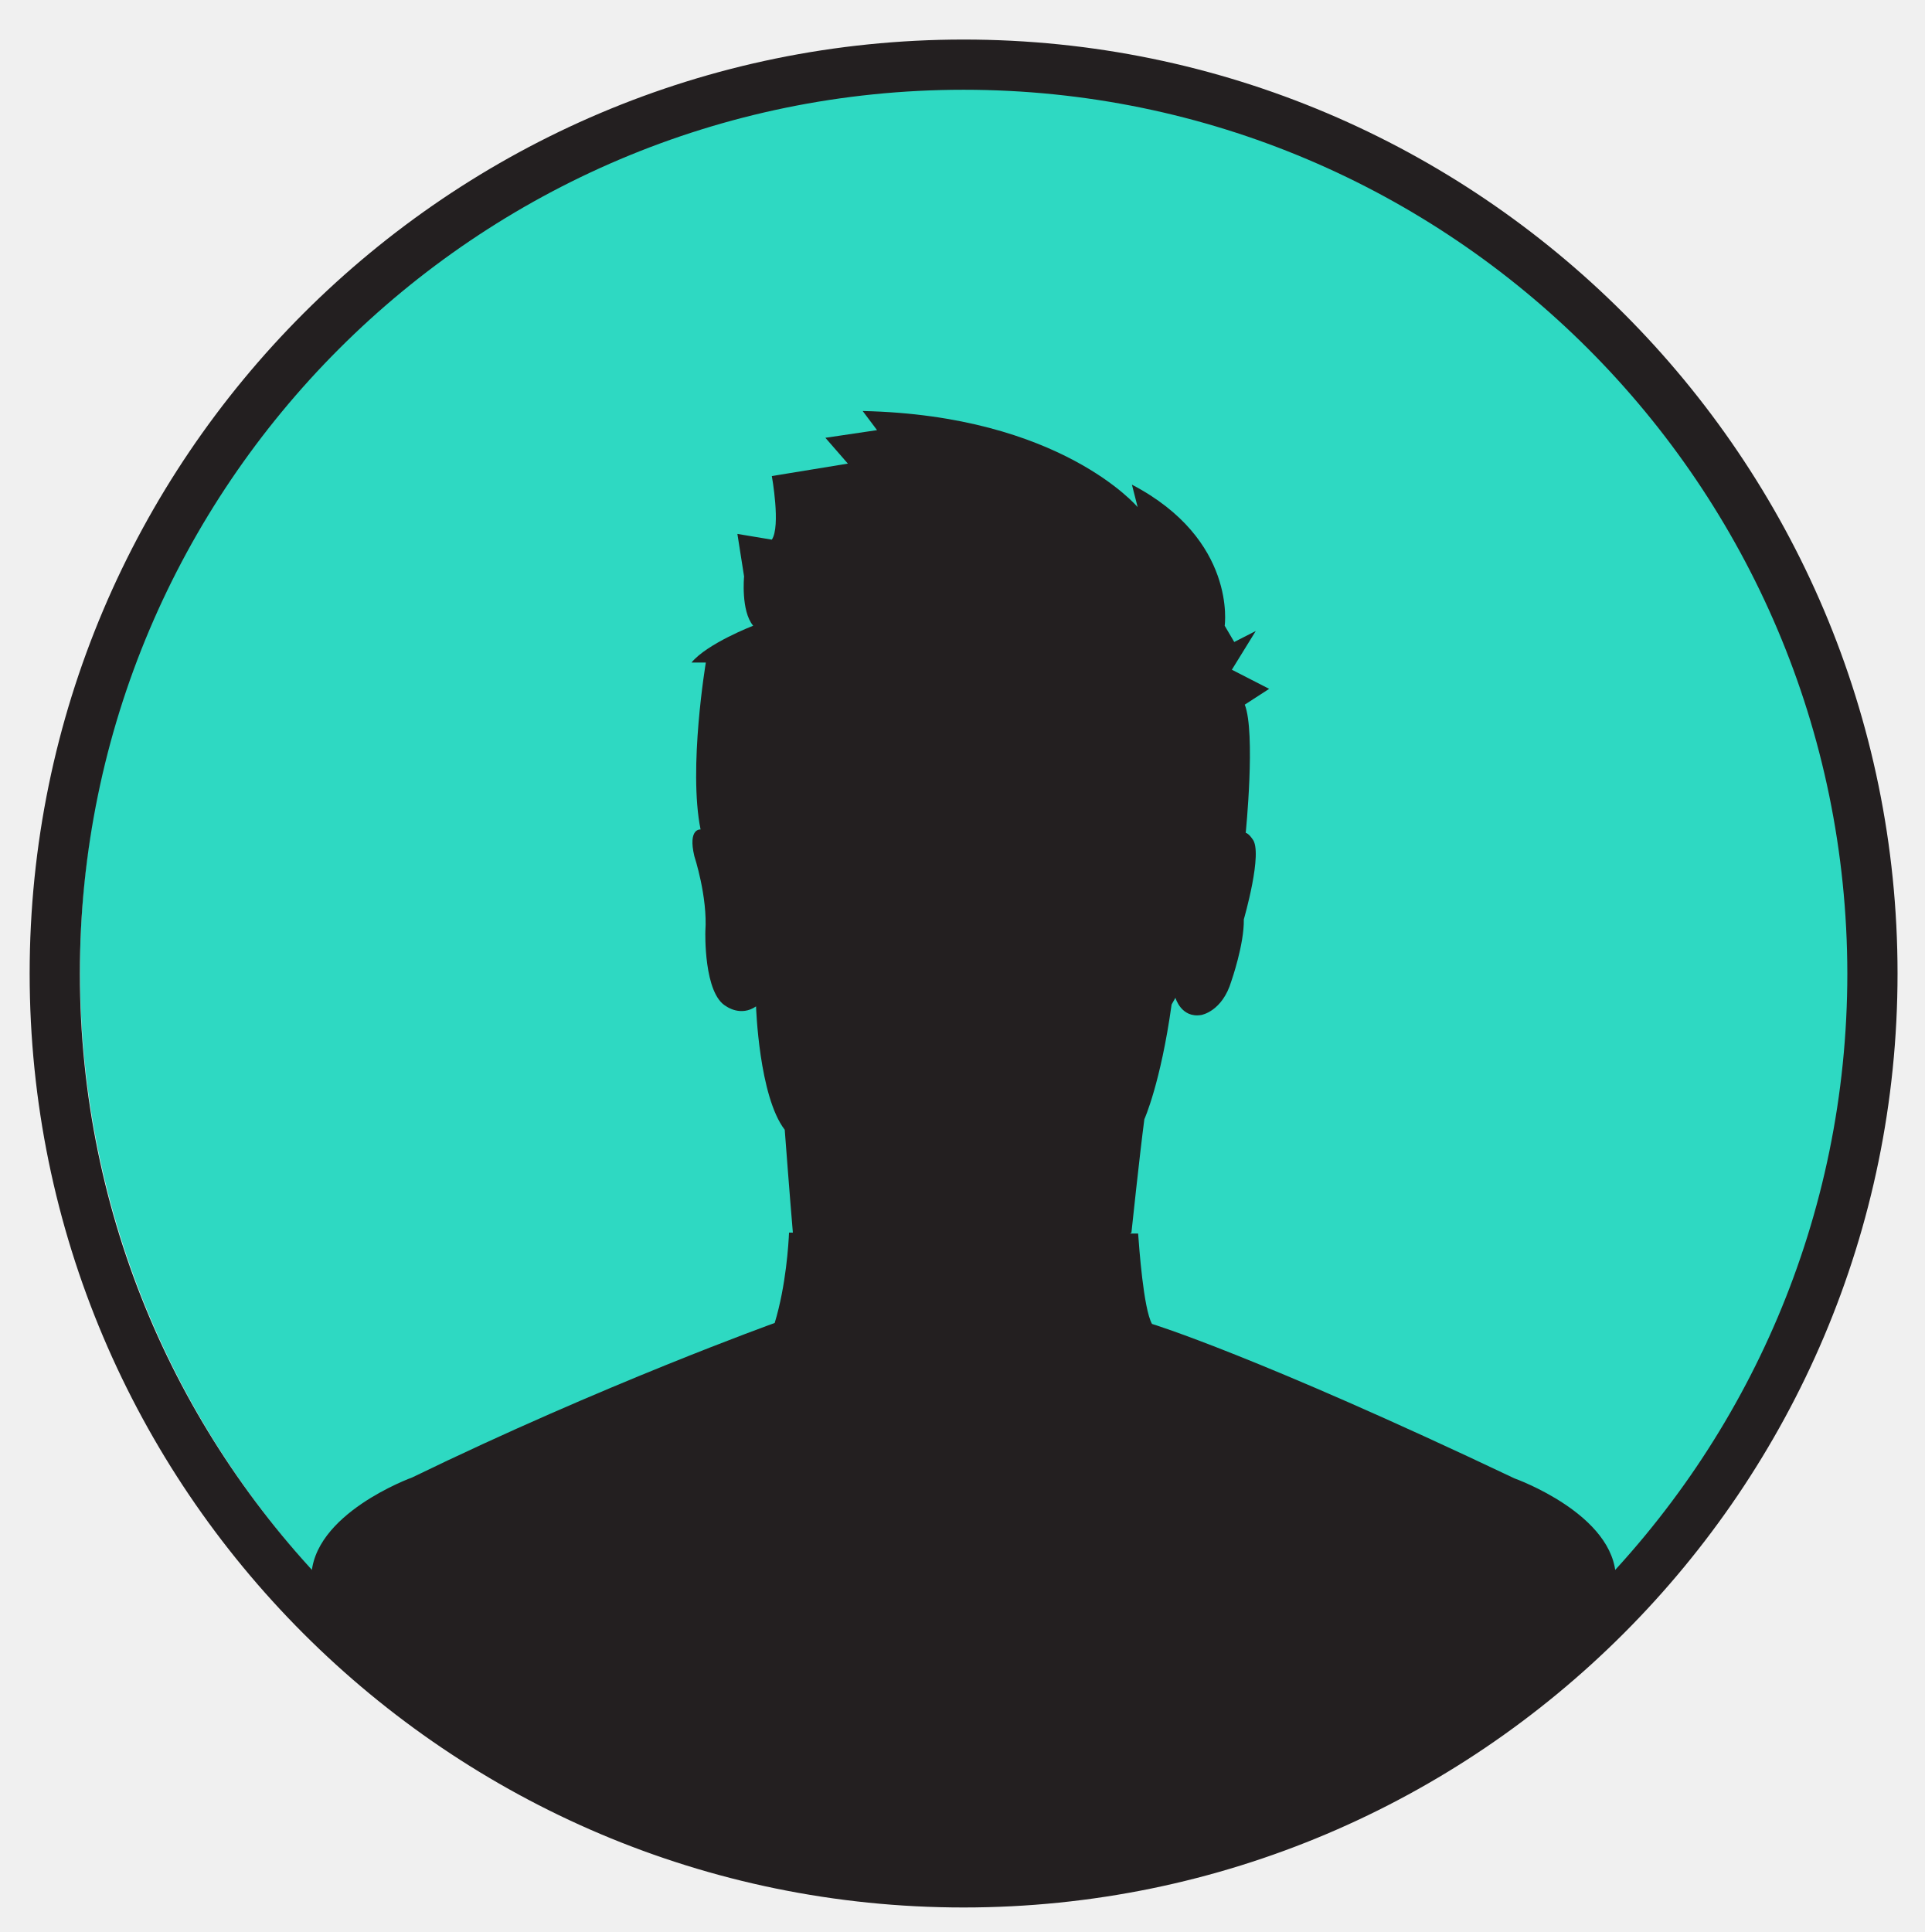
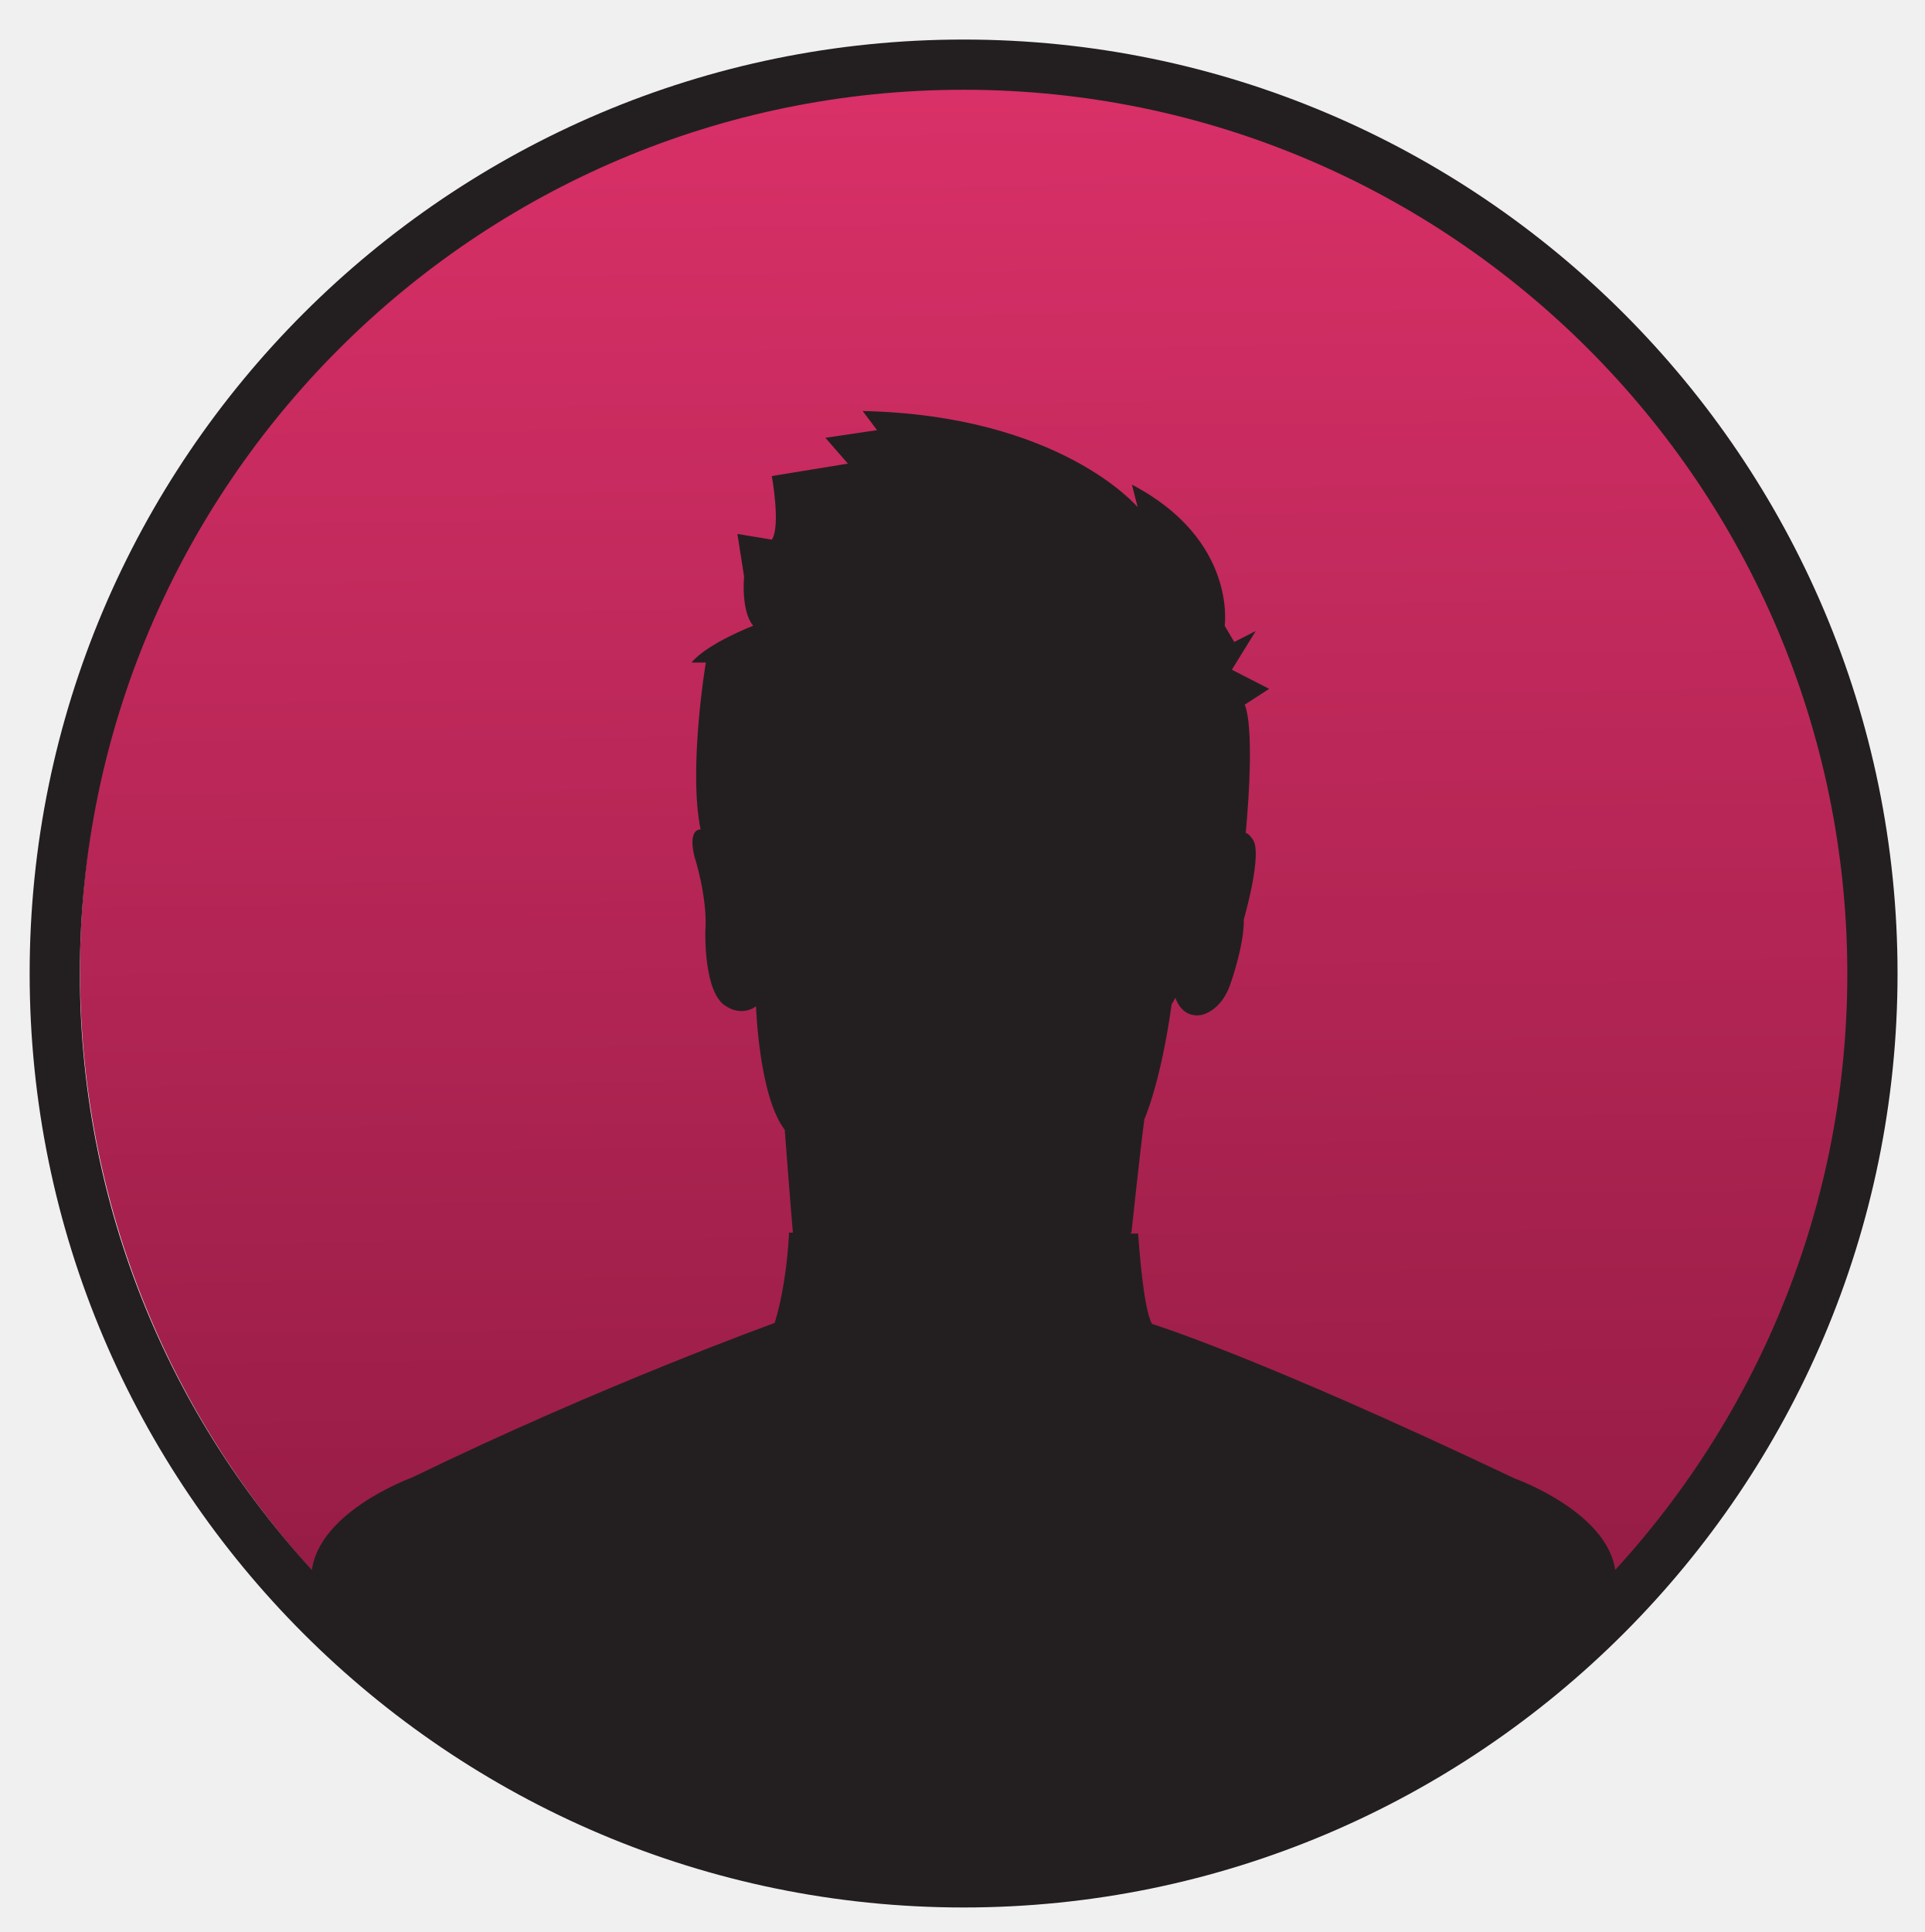
<svg xmlns="http://www.w3.org/2000/svg" id="master-artboard" viewBox="0 0 402.406 403.998" version="1.1" x="0px" y="0px" style="enable-background:new 0 0 1400 980;" width="402.406px" height="403.998px">
+   <defs>
+     <linearGradient id="gradient-0" gradientUnits="userSpaceOnUse" x1="652" y1="46" x2="652" y2="146">
+       <stop offset="0" style="stop-color: #d98a30" />
+       <stop offset="1" style="stop-color: #8a5519" />
+     </linearGradient>
+     <linearGradient id="gradient-1" gradientUnits="userSpaceOnUse" x1="652" y1="46" x2="652" y2="146" gradientTransform="matrix(0.9999558, -0.009345625, 0.009302534, 0.9953489, -1.79448, 6.307337)">
+       <stop offset="0" style="stop-color: #d93068" />
+       <stop offset="1" style="stop-color: #8a193f" />
+     </linearGradient>
+   </defs>
  <rect id="ee-background" x="0" y="0" width="402.406" height="403.998" style="fill: white; fill-opacity: 0; pointer-events: none;" />
  <g transform="matrix(3.730121, 0, 0, 3.730121, -2228.802, -155.1536)">
    <g id="Layer_2" transform="matrix(1, 0, 0, 1, 0, 0)">
      <g id="Layer_1-2">
-         <path class="st0" d="M652,46c27.6,0,50,22.4,50,50s-22.4,50-50,50s-50-22.4-50-50S624.4,46,652,46z" style="fill: rgb(46, 217, 194);" />
+         <path class="st0" d="M652,46c27.6,0,50,22.4,50,50s-22.4,50-50,50s-50-22.4-50-50S624.4,46,652,46z" style="fill: url('#gradient-1');" />
      </g>
    </g>
  </g>
  <g transform="matrix(1, 0, 0, 1, -69.39785, -497.9296)">
    <path class="st1" d="M270.9,896.8c-107.7,0-195.3-87.6-195.3-195.3c0-107.7,87.6-195.3,195.3-195.3c107.7,0,195.3,87.6,195.3,195.3   C466.2,809.1,378.6,896.8,270.9,896.8z M270.9,516.7c-101.9,0-184.8,82.9-184.8,184.8c0,101.9,82.9,184.8,184.8,184.8   s184.8-82.9,184.8-184.8C455.6,599.5,372.8,516.7,270.9,516.7z" style="fill: rgb(35, 31, 32);" />
  </g>
  <path class="st1" d="M386.1,798.4c-54.1-25.7-75.8-32.3-75.8-32.3c-1.8-3.2-2.7-16.2-2.9-18.9h-1.7l0.3-0.2c0,0,1.7-16.1,2.7-23.7  c0,0,3.4-7.5,5.7-24l0.8-1.4c0,0,1.2,4.3,5.4,3.6c0,0,4.4-0.7,6.3-7.1c0,0,2.7-7.7,2.6-12.9c0,0,4.1-14.1,1.8-16.8  c0,0-0.7-1.1-1.4-1.3c0,0,2.1-20.9-0.2-26.8l5.1-3.3l-7.8-4l5-8.1l-4.5,2.3l-2-3.4c0,0,2.6-18-19.4-29.5l1.2,4.7  c0,0-16.1-19.2-57.5-20.1l3,4l-10.8,1.6l4.7,5.4l-15.9,2.6c0,0,1.9,10.5,0,13.3l-7.2-1.2l1.4,8.9c0,0-0.7,7.2,1.9,10.3  c0,0-9.6,3.7-12.9,7.7h3c0,0-3.7,22.1-1.1,34.9c0,0-2.7-0.3-1.3,5.6c0,0,2.8,8.5,2.3,15.7c0,0-0.4,13.1,4.4,15.7c0,0,3,2.2,6.2,0  c0,0,0.6,18.8,6,25.8c0,0,1.1,14.6,1.7,21.5h-0.8c-0.1,2.2-0.6,11-3,18.9c0,0-35.9,12.9-75.8,32.3c0,0-21.1,7.6-21.1,21.1h1.5  c32.9,37.5,81.1,61.2,134.9,61.2c53.8,0,102-23.7,134.9-61.2h1.5C407.2,805.9,386.1,798.4,386.1,798.4z" style="fill: rgb(35, 31, 32);" transform="matrix(1, 0, 0, 1, -69.40117, -489.2543)" />
</svg>
